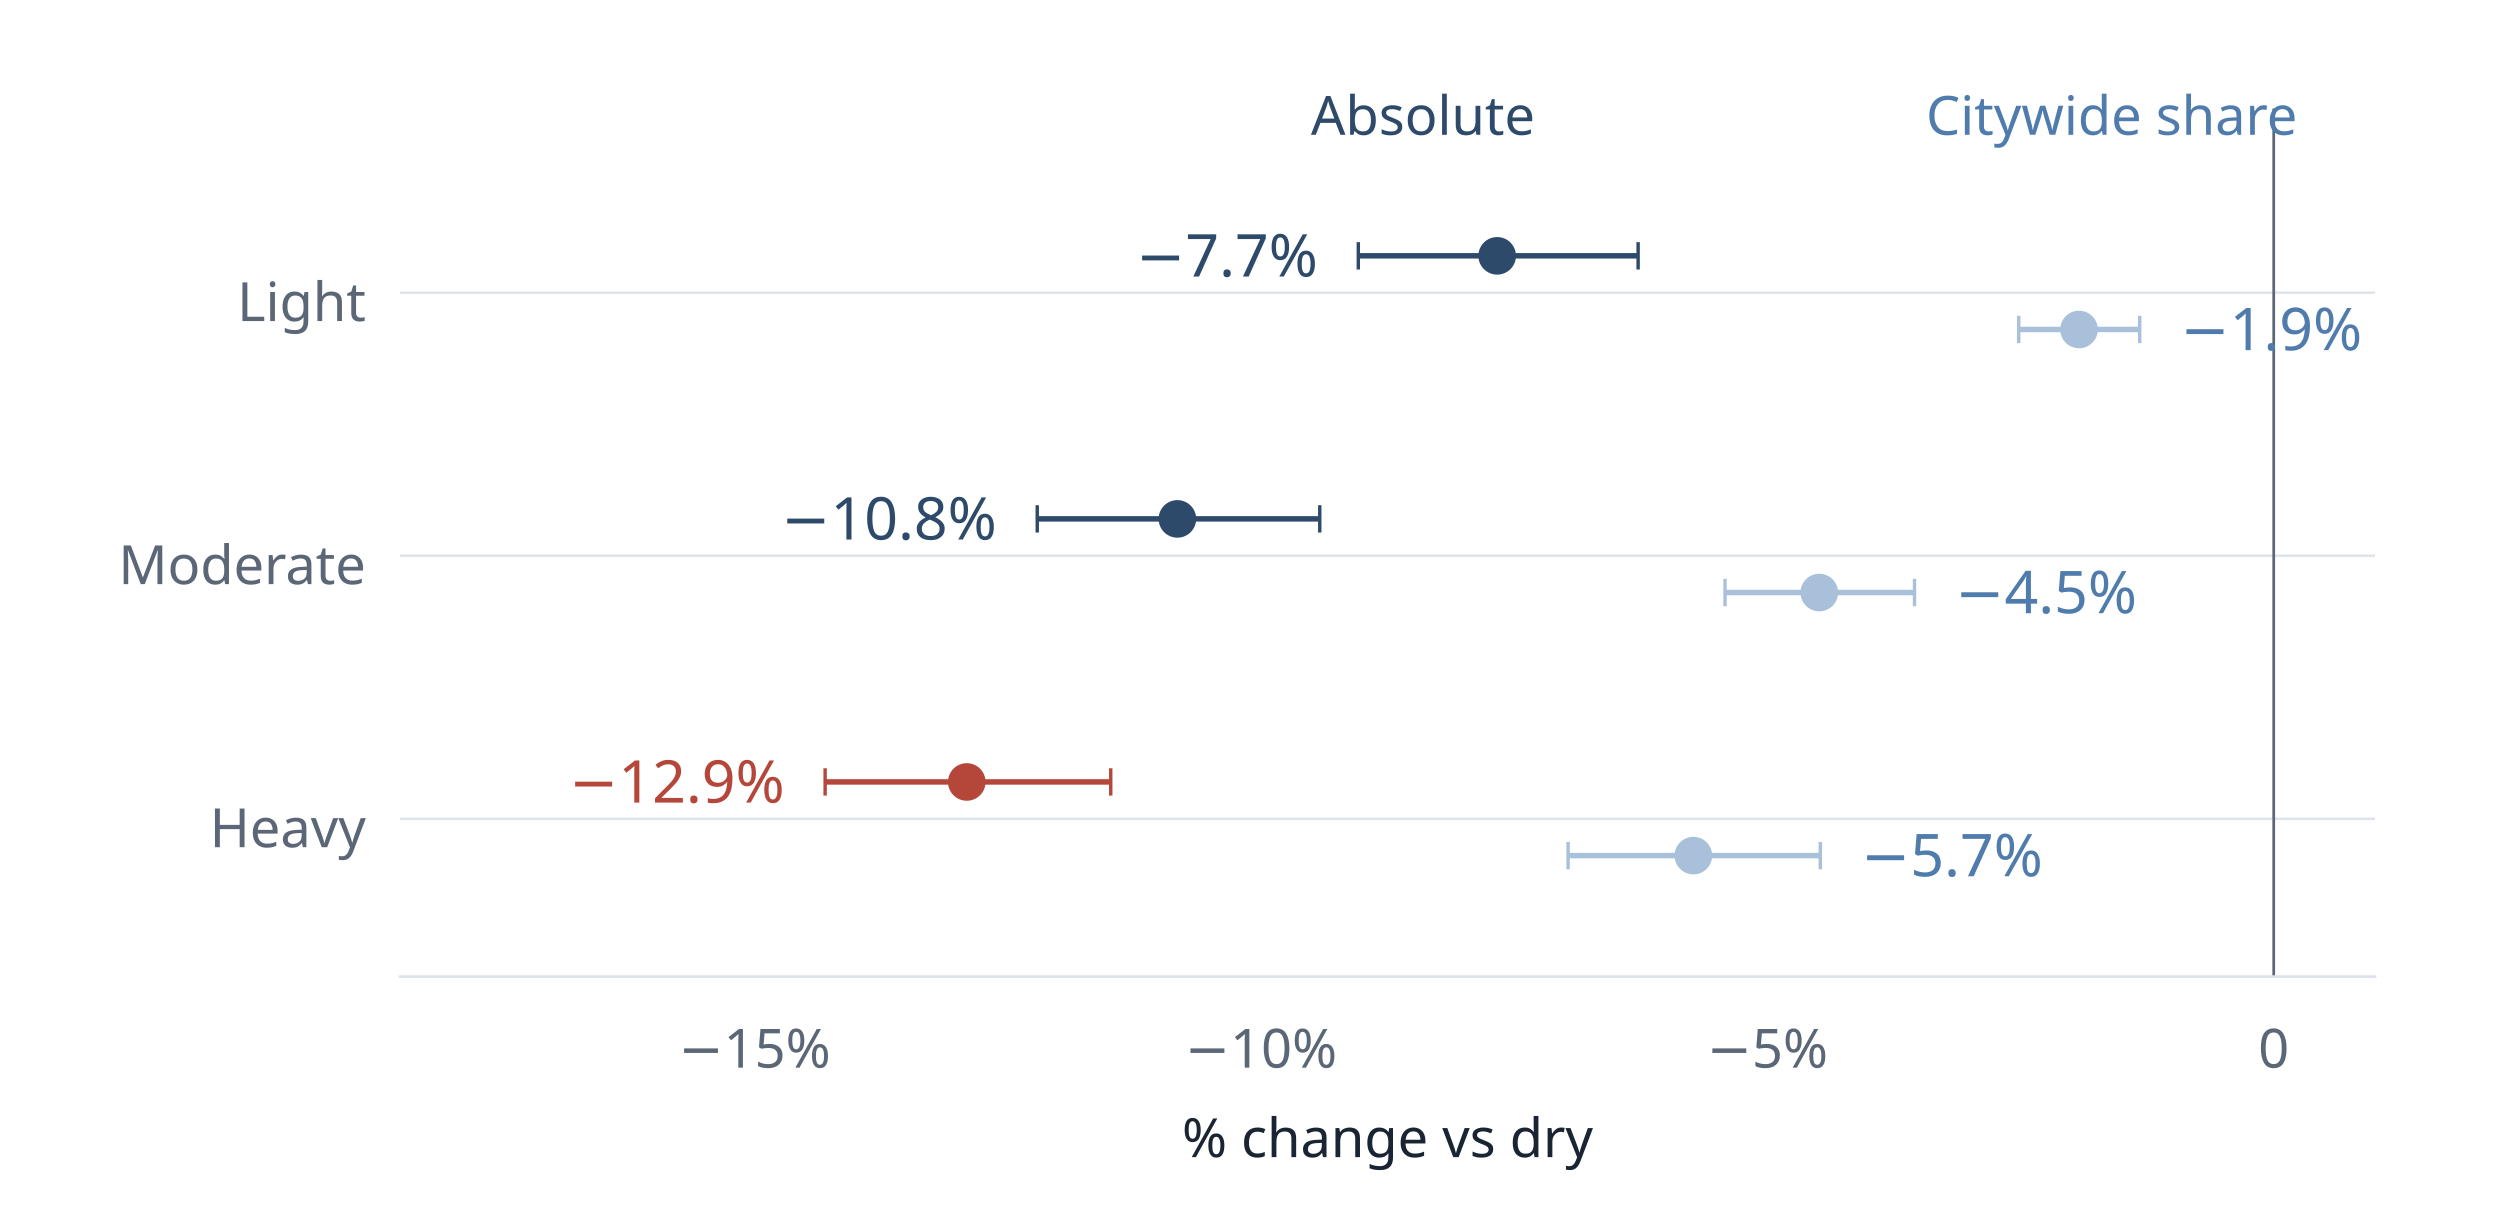
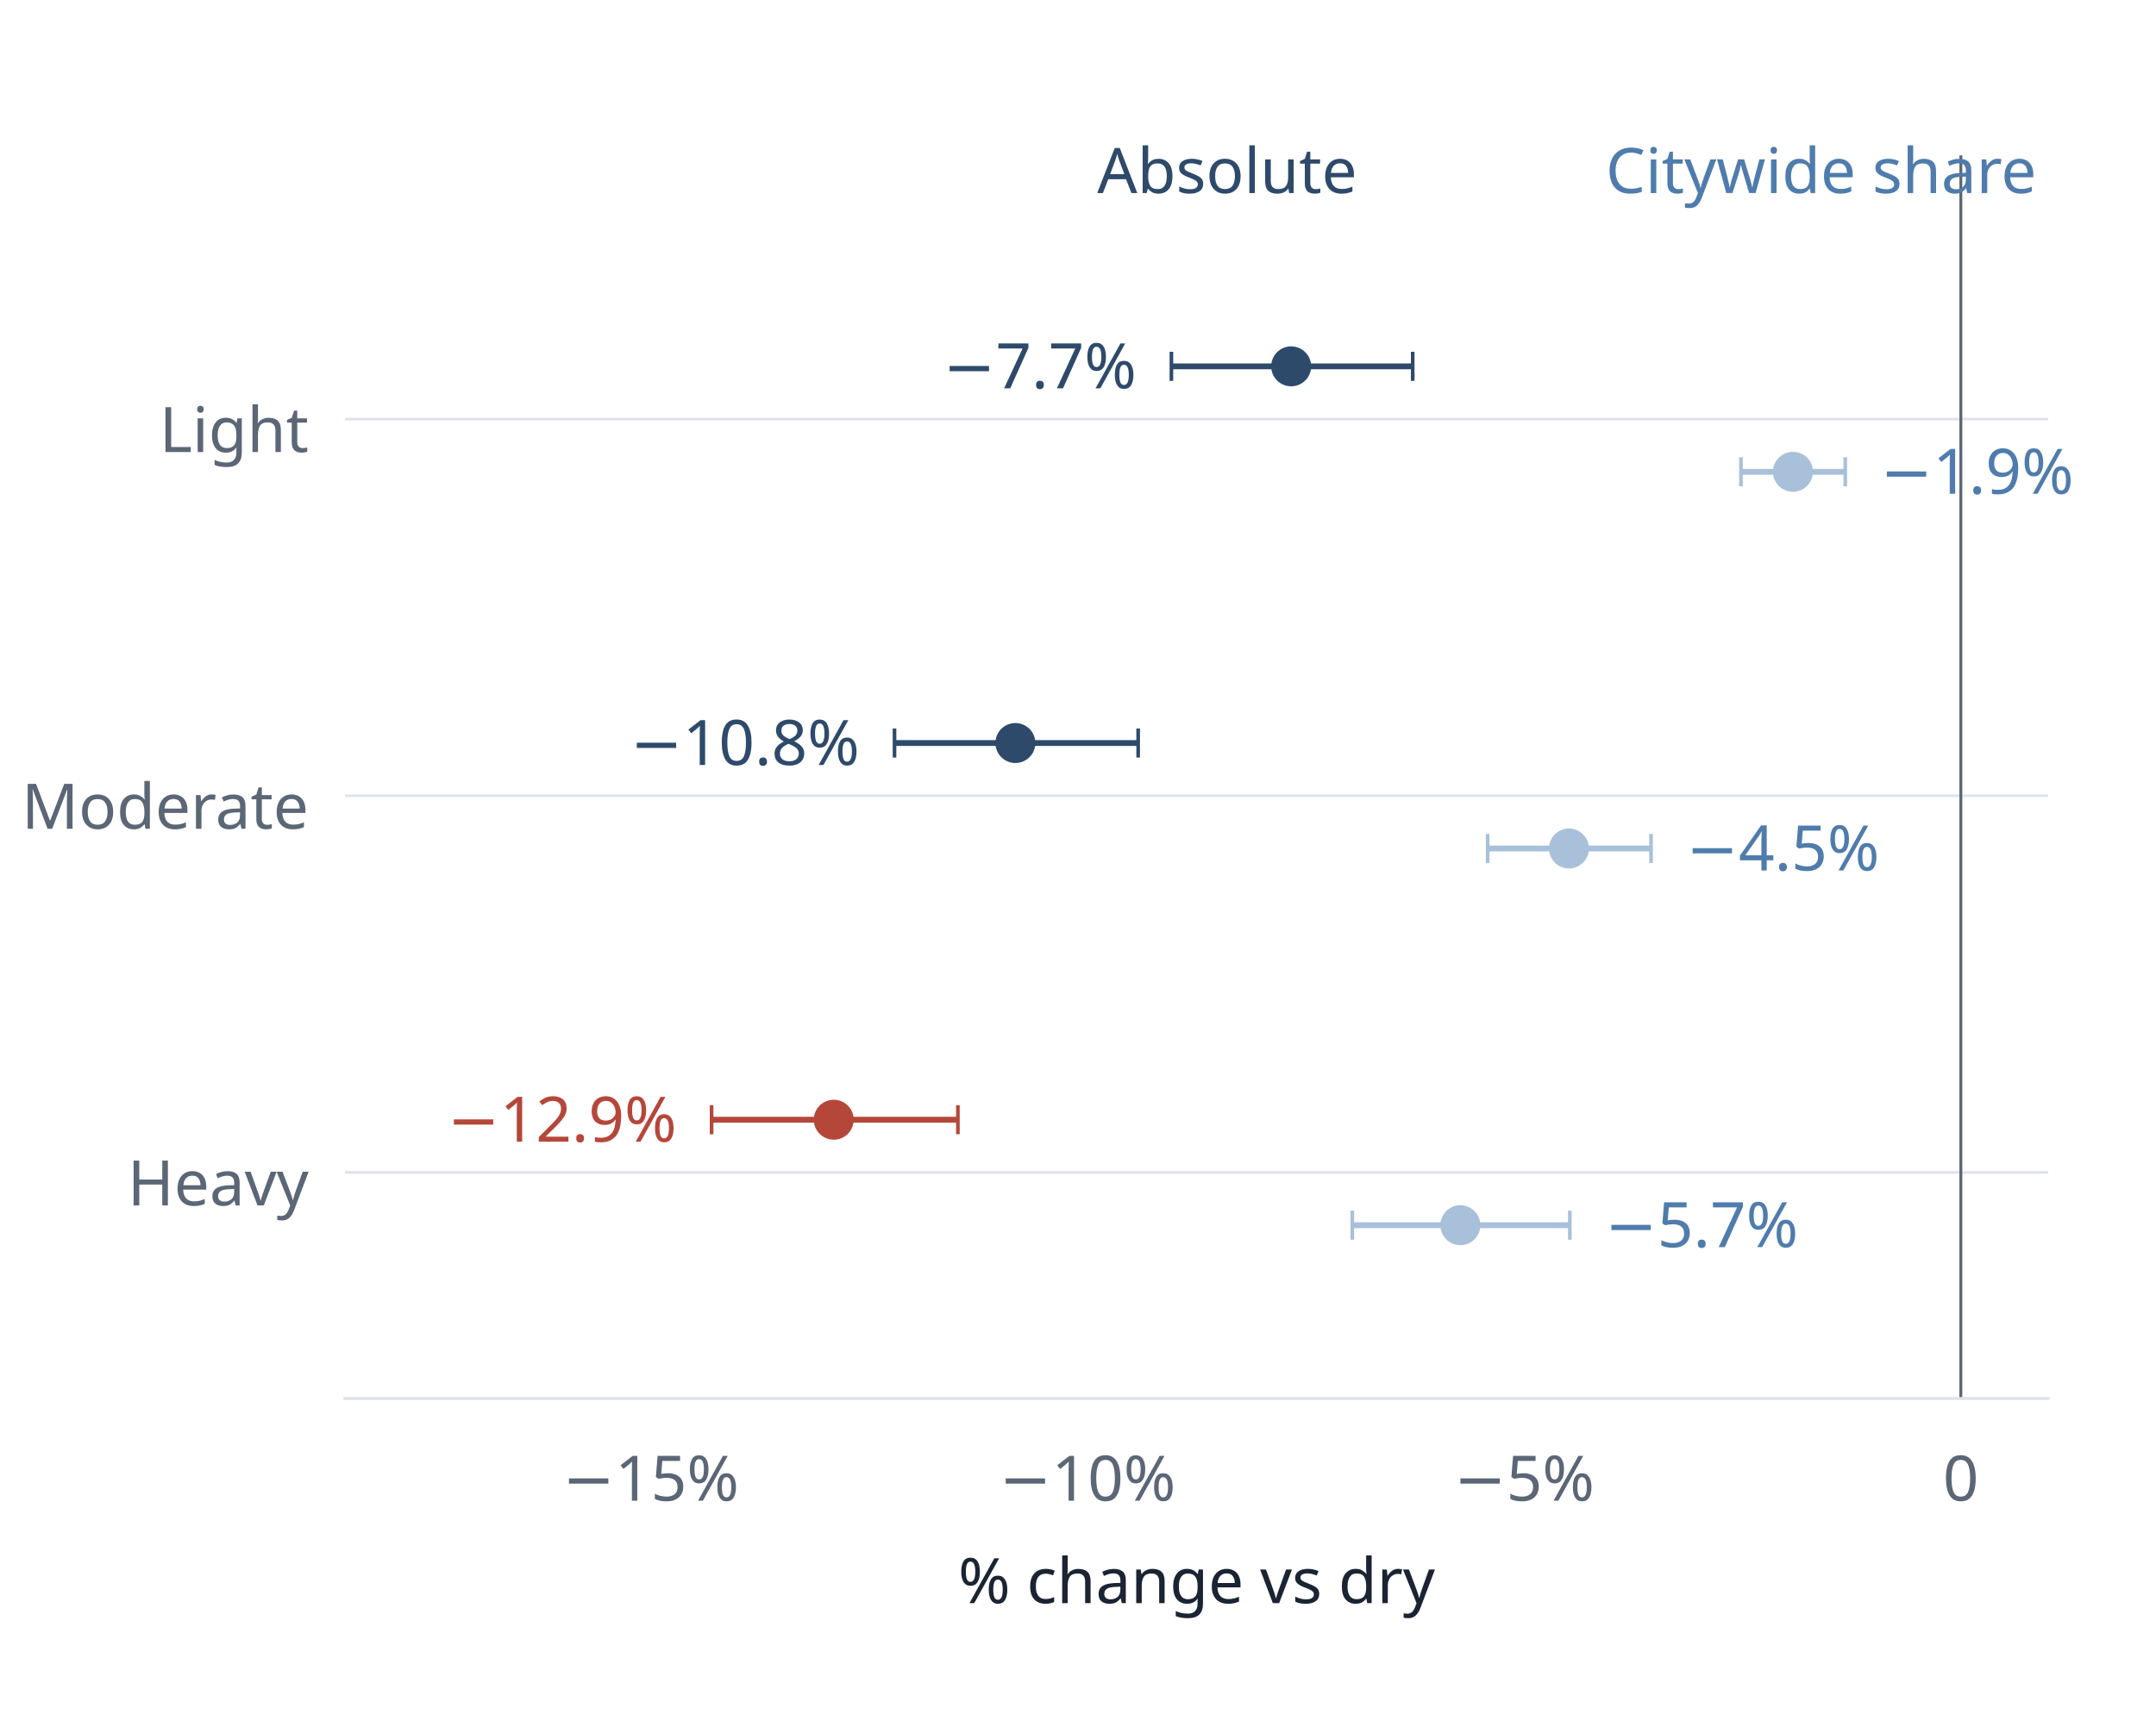
- <svg xmlns="http://www.w3.org/2000/svg" xmlns:xlink="http://www.w3.org/1999/xlink" width="731.52pt" height="352.8pt" viewBox="0 0 731.52 352.8" version="1.1">
+ <svg xmlns="http://www.w3.org/2000/svg" xmlns:xlink="http://www.w3.org/1999/xlink" width="593.28pt" height="475.2pt" viewBox="0 0 593.28 475.2" version="1.1">
  <defs>
    <style type="text/css">*{stroke-linejoin: round; stroke-linecap: butt}</style>
  </defs>
  <g id="figure_1">
    <g id="patch_1">
-       <path d="M 0 352.8  L 731.52 352.8  L 731.52 0  L 0 0  L 0 352.8  z " style="fill: none" />
+       <path d="M 0 475.2  L 593.28 475.2  L 593.28 0  L 0 0  L 0 475.2  z " style="fill: none" />
    </g>
    <g id="axes_1">
      <g id="patch_2">
-         <path d="M 117.043 285.768  L 694.944 285.768  L 694.944 31.752  L 117.043 31.752  L 117.043 285.768  z " style="fill: none" />
+         <path d="M 94.925 384.912  L 563.616 384.912  L 563.616 42.768  L 94.925 42.768  L 94.925 384.912  z " style="fill: none" />
      </g>
      <g id="matplotlib.axis_1">
        <g id="xtick_1">
          <g id="line2d_1" />
          <g id="text_1">
-             <text style="font-size: 15.84px; font-family: 'Poppins'; text-anchor: middle; fill: #5b6676" x="220.769" y="312.4" transform="rotate(-0 220.769 312.4)">−15%</text>
+             <text style="font-size: 17.28px; font-family: 'Poppins'; text-anchor: middle; fill: #5b6676" x="179.049" y="413.056" transform="rotate(-0 179.0489 413.056)">−15%</text>
          </g>
        </g>
        <g id="xtick_2">
          <g id="line2d_2" />
          <g id="text_2">
-             <text style="font-size: 15.84px; font-family: 'Poppins'; text-anchor: middle; fill: #5b6676" x="368.949" y="312.4" transform="rotate(-0 368.9487 312.4)">−10%</text>
+             <text style="font-size: 17.28px; font-family: 'Poppins'; text-anchor: middle; fill: #5b6676" x="299.226" y="413.056" transform="rotate(-0 299.2261 413.056)">−10%</text>
          </g>
        </g>
        <g id="xtick_3">
          <g id="line2d_3" />
          <g id="text_3">
-             <text style="font-size: 15.84px; font-family: 'Poppins'; text-anchor: middle; fill: #5b6676" x="517.128" y="312.4" transform="rotate(-0 517.1284 312.4)">−5%</text>
+             <text style="font-size: 17.28px; font-family: 'Poppins'; text-anchor: middle; fill: #5b6676" x="419.403" y="413.056" transform="rotate(-0 419.4033 413.056)">−5%</text>
          </g>
        </g>
        <g id="xtick_4">
          <g id="line2d_4" />
          <g id="text_4">
-             <text style="font-size: 15.84px; font-family: 'Poppins'; text-anchor: middle; fill: #5b6676" x="665.308" y="312.4" transform="rotate(-0 665.3081 312.4)">0</text>
+             <text style="font-size: 17.28px; font-family: 'Poppins'; text-anchor: middle; fill: #5b6676" x="539.581" y="413.056" transform="rotate(-0 539.5806 413.056)">0</text>
          </g>
        </g>
        <g id="text_5">
-           <text style="font-size: 15.84px; font-family: 'Poppins'; text-anchor: middle; fill: #1a2433" x="405.994" y="338.576" transform="rotate(-0 405.9936 338.576)">% change vs dry</text>
+           <text style="font-size: 17.28px; font-family: 'Poppins'; text-anchor: middle; fill: #1a2433" x="329.27" y="441.248" transform="rotate(-0 329.2704 441.248)">% change vs dry</text>
        </g>
      </g>
      <g id="matplotlib.axis_2">
        <g id="ytick_1">
          <g id="line2d_5">
-             <path d="M 117.043 85.634  L 694.944 85.634  " clip-path="url(#pc394bbc0d2)" style="fill: none; stroke: #dde3ea; stroke-width: 0.7; stroke-linecap: square" />
+             <path d="M 94.925 115.344  L 563.616 115.344  " clip-path="url(#p28af6dd4d1)" style="fill: none; stroke: #dde3ea; stroke-width: 0.7; stroke-linecap: square" />
          </g>
          <g id="line2d_6" />
          <g id="text_6">
-             <text style="font-size: 15.84px; font-family: 'Poppins'; text-anchor: end; fill: #5b6676" x="107.043" y="93.95" transform="rotate(-0 107.0432 93.95018)">Light</text>
+             <text style="font-size: 17.28px; font-family: 'Poppins'; text-anchor: end; fill: #5b6676" x="84.925" y="124.416" transform="rotate(-0 84.9248 124.416)">Light</text>
          </g>
        </g>
        <g id="ytick_2">
          <g id="line2d_7">
-             <path d="M 117.043 162.609  L 694.944 162.609  " clip-path="url(#pc394bbc0d2)" style="fill: none; stroke: #dde3ea; stroke-width: 0.7; stroke-linecap: square" />
+             <path d="M 94.925 219.024  L 563.616 219.024  " clip-path="url(#p28af6dd4d1)" style="fill: none; stroke: #dde3ea; stroke-width: 0.7; stroke-linecap: square" />
          </g>
          <g id="line2d_8" />
          <g id="text_7">
-             <text style="font-size: 15.84px; font-family: 'Poppins'; text-anchor: end; fill: #5b6676" x="107.043" y="170.925" transform="rotate(-0 107.0432 170.9247)">Moderate</text>
+             <text style="font-size: 17.28px; font-family: 'Poppins'; text-anchor: end; fill: #5b6676" x="84.925" y="228.096" transform="rotate(-0 84.9248 228.096)">Moderate</text>
          </g>
        </g>
        <g id="ytick_3">
          <g id="line2d_9">
-             <path d="M 117.043 239.583  L 694.944 239.583  " clip-path="url(#pc394bbc0d2)" style="fill: none; stroke: #dde3ea; stroke-width: 0.7; stroke-linecap: square" />
+             <path d="M 94.925 322.704  L 563.616 322.704  " clip-path="url(#p28af6dd4d1)" style="fill: none; stroke: #dde3ea; stroke-width: 0.7; stroke-linecap: square" />
          </g>
          <g id="line2d_10" />
          <g id="text_8">
-             <text style="font-size: 15.84px; font-family: 'Poppins'; text-anchor: end; fill: #5b6676" x="107.043" y="247.899" transform="rotate(-0 107.0432 247.8993)">Heavy</text>
+             <text style="font-size: 17.28px; font-family: 'Poppins'; text-anchor: end; fill: #5b6676" x="84.925" y="331.776" transform="rotate(-0 84.9248 331.776)">Heavy</text>
          </g>
        </g>
      </g>
      <g id="line2d_11">
-         <path d="M 665.308 285.768  L 665.308 31.752  " clip-path="url(#pc394bbc0d2)" style="fill: none; stroke: #5b6676; stroke-width: 0.8; stroke-linecap: square" />
+         <path d="M 539.581 384.912  L 539.581 42.768  " clip-path="url(#p28af6dd4d1)" style="fill: none; stroke: #5b6676; stroke-width: 0.8; stroke-linecap: square" />
      </g>
      <g id="patch_3">
-         <path d="M 117.043 285.768  L 694.944 285.768  " style="fill: none; stroke: #dde3ea; stroke-width: 0.8; stroke-linejoin: miter; stroke-linecap: square" />
+         <path d="M 94.925 384.912  L 563.616 384.912  " style="fill: none; stroke: #dde3ea; stroke-width: 0.8; stroke-linejoin: miter; stroke-linecap: square" />
      </g>
      <g id="text_9">
-         <text style="font-size: 17.28px; font-family: 'Poppins'; text-anchor: end; fill: #2e4a6b" x="385.598" y="80.906" transform="rotate(-0 385.598 80.90574)">−7.7%</text>
+         <text style="font-size: 17.28px; font-family: 'Poppins'; text-anchor: end; fill: #2e4a6b" x="312.729" y="106.877" transform="rotate(-0 312.7291 106.8768)">−7.7%</text>
      </g>
      <g id="text_10">
-         <text style="font-size: 17.28px; font-family: 'Poppins'; text-anchor: start; fill: #4f7cac" x="637.947" y="102.459" transform="rotate(-0 637.947 102.4586)">−1.9%</text>
+         <text style="font-size: 17.28px; font-family: 'Poppins'; text-anchor: start; fill: #4f7cac" x="517.39" y="135.907" transform="rotate(-0 517.3901 135.9072)">−1.9%</text>
      </g>
      <g id="text_11">
-         <text style="font-size: 17.28px; font-family: 'Poppins'; text-anchor: end; fill: #2e4a6b" x="291.651" y="157.88" transform="rotate(-0 291.6514 157.8803)">−10.8%</text>
+         <text style="font-size: 17.28px; font-family: 'Poppins'; text-anchor: end; fill: #2e4a6b" x="236.536" y="210.557" transform="rotate(-0 236.5361 210.5568)">−10.8%</text>
      </g>
      <g id="text_12">
-         <text style="font-size: 17.28px; font-family: 'Poppins'; text-anchor: start; fill: #4f7cac" x="572.053" y="179.433" transform="rotate(-0 572.0527 179.4332)">−4.5%</text>
+         <text style="font-size: 17.28px; font-family: 'Poppins'; text-anchor: start; fill: #4f7cac" x="463.948" y="239.587" transform="rotate(-0 463.9482 239.5872)">−4.5%</text>
      </g>
      <g id="text_13">
-         <text style="font-size: 17.28px; font-family: 'Poppins'; text-anchor: end; fill: #b5473a" x="229.584" y="234.855" transform="rotate(-0 229.5841 234.8548)">−12.9%</text>
+         <text style="font-size: 17.28px; font-family: 'Poppins'; text-anchor: end; fill: #b5473a" x="186.198" y="314.237" transform="rotate(-0 186.1982 314.2368)">−12.9%</text>
      </g>
      <g id="text_14">
-         <text style="font-size: 17.28px; font-family: 'Poppins'; text-anchor: start; fill: #4f7cac" x="544.496" y="256.408" transform="rotate(-0 544.4964 256.4077)">−5.7%</text>
+         <text style="font-size: 17.28px; font-family: 'Poppins'; text-anchor: start; fill: #4f7cac" x="441.599" y="343.267" transform="rotate(-0 441.5994 343.2672)">−5.7%</text>
      </g>
      <g id="text_15">
-         <text style="font-size: 15.84px; font-family: 'Poppins'; text-anchor: middle; fill: #2e4a6b" x="416.366" y="39.449" transform="rotate(-0 416.3662 39.44946)">Absolute</text>
+         <text style="font-size: 17.28px; font-family: 'Poppins'; text-anchor: middle; fill: #2e4a6b" x="337.683" y="53.136" transform="rotate(-0 337.6828 53.136)">Absolute</text>
      </g>
      <g id="text_16">
-         <text style="font-size: 15.84px; font-family: 'Poppins'; text-anchor: middle; fill: #4f7cac" x="617.891" y="39.449" transform="rotate(-0 617.8906 39.44946)">Citywide share</text>
+         <text style="font-size: 17.28px; font-family: 'Poppins'; text-anchor: middle; fill: #4f7cac" x="501.124" y="53.136" transform="rotate(-0 501.1238 53.136)">Citywide share</text>
      </g>
      <g id="LineCollection_1">
-         <path d="M 397.452 74.858  L 479.329 74.858  " clip-path="url(#pc394bbc0d2)" style="fill: none; stroke: #2e4a6b; stroke-width: 1.6" />
+         <path d="M 322.343 100.829  L 388.747 100.829  " clip-path="url(#p28af6dd4d1)" style="fill: none; stroke: #2e4a6b; stroke-width: 1.6" />
      </g>
      <g id="line2d_12">
        <defs>
          <path id="m8970745eac" d="M 0 4  L 0 -4  " style="stroke: #2e4a6b" />
        </defs>
-         <g clip-path="url(#pc394bbc0d2)">
-           <use xlink:href="#m8970745eac" x="397.452" y="74.858" style="fill: #2e4a6b; stroke: #2e4a6b" />
+         <g clip-path="url(#p28af6dd4d1)">
+           <use xlink:href="#m8970745eac" x="322.343" y="100.829" style="fill: #2e4a6b; stroke: #2e4a6b" />
        </g>
      </g>
      <g id="line2d_13">
-         <g clip-path="url(#pc394bbc0d2)">
-           <use xlink:href="#m8970745eac" x="479.329" y="74.858" style="fill: #2e4a6b; stroke: #2e4a6b" />
+         <g clip-path="url(#p28af6dd4d1)">
+           <use xlink:href="#m8970745eac" x="388.747" y="100.829" style="fill: #2e4a6b; stroke: #2e4a6b" />
        </g>
      </g>
      <g id="LineCollection_2">
-         <path d="M 590.697 96.411  L 626.093 96.411  " clip-path="url(#pc394bbc0d2)" style="fill: none; stroke: #a9c0da; stroke-width: 1.6" />
+         <path d="M 479.069 129.859  L 507.776 129.859  " clip-path="url(#p28af6dd4d1)" style="fill: none; stroke: #a9c0da; stroke-width: 1.6" />
      </g>
      <g id="line2d_14">
        <defs>
          <path id="m6da68afb67" d="M 0 4  L 0 -4  " style="stroke: #a9c0da" />
        </defs>
-         <g clip-path="url(#pc394bbc0d2)">
-           <use xlink:href="#m6da68afb67" x="590.697" y="96.411" style="fill: #a9c0da; stroke: #a9c0da" />
+         <g clip-path="url(#p28af6dd4d1)">
+           <use xlink:href="#m6da68afb67" x="479.069" y="129.859" style="fill: #a9c0da; stroke: #a9c0da" />
        </g>
      </g>
      <g id="line2d_15">
-         <g clip-path="url(#pc394bbc0d2)">
-           <use xlink:href="#m6da68afb67" x="626.093" y="96.411" style="fill: #a9c0da; stroke: #a9c0da" />
+         <g clip-path="url(#p28af6dd4d1)">
+           <use xlink:href="#m6da68afb67" x="507.776" y="129.859" style="fill: #a9c0da; stroke: #a9c0da" />
        </g>
      </g>
      <g id="LineCollection_3">
-         <path d="M 303.506 151.832  L 386.172 151.832  " clip-path="url(#pc394bbc0d2)" style="fill: none; stroke: #2e4a6b; stroke-width: 1.6" />
+         <path d="M 246.15 204.509  L 313.195 204.509  " clip-path="url(#p28af6dd4d1)" style="fill: none; stroke: #2e4a6b; stroke-width: 1.6" />
      </g>
      <g id="line2d_16">
-         <g clip-path="url(#pc394bbc0d2)">
-           <use xlink:href="#m8970745eac" x="303.506" y="151.832" style="fill: #2e4a6b; stroke: #2e4a6b" />
+         <g clip-path="url(#p28af6dd4d1)">
+           <use xlink:href="#m8970745eac" x="246.15" y="204.509" style="fill: #2e4a6b; stroke: #2e4a6b" />
        </g>
      </g>
      <g id="line2d_17">
-         <g clip-path="url(#pc394bbc0d2)">
-           <use xlink:href="#m8970745eac" x="386.172" y="151.832" style="fill: #2e4a6b; stroke: #2e4a6b" />
+         <g clip-path="url(#p28af6dd4d1)">
+           <use xlink:href="#m8970745eac" x="313.195" y="204.509" style="fill: #2e4a6b; stroke: #2e4a6b" />
        </g>
      </g>
      <g id="LineCollection_4">
-         <path d="M 504.753 173.385  L 560.198 173.385  " clip-path="url(#pc394bbc0d2)" style="fill: none; stroke: #a9c0da; stroke-width: 1.6" />
+         <path d="M 409.367 233.539  L 454.334 233.539  " clip-path="url(#p28af6dd4d1)" style="fill: none; stroke: #a9c0da; stroke-width: 1.6" />
      </g>
      <g id="line2d_18">
-         <g clip-path="url(#pc394bbc0d2)">
-           <use xlink:href="#m6da68afb67" x="504.753" y="173.385" style="fill: #a9c0da; stroke: #a9c0da" />
+         <g clip-path="url(#p28af6dd4d1)">
+           <use xlink:href="#m6da68afb67" x="409.367" y="233.539" style="fill: #a9c0da; stroke: #a9c0da" />
        </g>
      </g>
      <g id="line2d_19">
-         <g clip-path="url(#pc394bbc0d2)">
-           <use xlink:href="#m6da68afb67" x="560.198" y="173.385" style="fill: #a9c0da; stroke: #a9c0da" />
+         <g clip-path="url(#p28af6dd4d1)">
+           <use xlink:href="#m6da68afb67" x="454.334" y="233.539" style="fill: #a9c0da; stroke: #a9c0da" />
        </g>
      </g>
      <g id="LineCollection_5">
-         <path d="M 241.439 228.807  L 325.01 228.807  " clip-path="url(#pc394bbc0d2)" style="fill: none; stroke: #b5473a; stroke-width: 1.6" />
+         <path d="M 195.812 308.189  L 263.591 308.189  " clip-path="url(#p28af6dd4d1)" style="fill: none; stroke: #b5473a; stroke-width: 1.6" />
      </g>
      <g id="line2d_20">
        <defs>
          <path id="ma57f659477" d="M 0 4  L 0 -4  " style="stroke: #b5473a" />
        </defs>
-         <g clip-path="url(#pc394bbc0d2)">
-           <use xlink:href="#ma57f659477" x="241.439" y="228.807" style="fill: #b5473a; stroke: #b5473a" />
+         <g clip-path="url(#p28af6dd4d1)">
+           <use xlink:href="#ma57f659477" x="195.812" y="308.189" style="fill: #b5473a; stroke: #b5473a" />
        </g>
      </g>
      <g id="line2d_21">
-         <g clip-path="url(#pc394bbc0d2)">
-           <use xlink:href="#ma57f659477" x="325.01" y="228.807" style="fill: #b5473a; stroke: #b5473a" />
+         <g clip-path="url(#p28af6dd4d1)">
+           <use xlink:href="#ma57f659477" x="263.591" y="308.189" style="fill: #b5473a; stroke: #b5473a" />
        </g>
      </g>
      <g id="LineCollection_6">
-         <path d="M 458.834 250.36  L 532.642 250.36  " clip-path="url(#pc394bbc0d2)" style="fill: none; stroke: #a9c0da; stroke-width: 1.6" />
+         <path d="M 372.125 337.219  L 431.985 337.219  " clip-path="url(#p28af6dd4d1)" style="fill: none; stroke: #a9c0da; stroke-width: 1.6" />
      </g>
      <g id="line2d_22">
-         <g clip-path="url(#pc394bbc0d2)">
-           <use xlink:href="#m6da68afb67" x="458.834" y="250.36" style="fill: #a9c0da; stroke: #a9c0da" />
+         <g clip-path="url(#p28af6dd4d1)">
+           <use xlink:href="#m6da68afb67" x="372.125" y="337.219" style="fill: #a9c0da; stroke: #a9c0da" />
        </g>
      </g>
      <g id="line2d_23">
-         <g clip-path="url(#pc394bbc0d2)">
-           <use xlink:href="#m6da68afb67" x="532.642" y="250.36" style="fill: #a9c0da; stroke: #a9c0da" />
+         <g clip-path="url(#p28af6dd4d1)">
+           <use xlink:href="#m6da68afb67" x="431.985" y="337.219" style="fill: #a9c0da; stroke: #a9c0da" />
        </g>
      </g>
      <g id="line2d_24">
        <defs>
          <path id="m8d0da7ab20" d="M 0 5  C 1.326 5 2.598 4.473 3.536 3.536  C 4.473 2.598 5 1.326 5 0  C 5 -1.326 4.473 -2.598 3.536 -3.536  C 2.598 -4.473 1.326 -5 0 -5  C -1.326 -5 -2.598 -4.473 -3.536 -3.536  C -4.473 -2.598 -5 -1.326 -5 0  C -5 1.326 -4.473 2.598 -3.536 3.536  C -2.598 4.473 -1.326 5 0 5  z " style="stroke: #2e4a6b" />
        </defs>
-         <g clip-path="url(#pc394bbc0d2)">
-           <use xlink:href="#m8d0da7ab20" x="438.085" y="74.858" style="fill: #2e4a6b; stroke: #2e4a6b" />
+         <g clip-path="url(#p28af6dd4d1)">
+           <use xlink:href="#m8d0da7ab20" x="355.297" y="100.829" style="fill: #2e4a6b; stroke: #2e4a6b" />
        </g>
      </g>
      <g id="line2d_25">
        <defs>
          <path id="m897bcebab8" d="M 0 5  C 1.326 5 2.598 4.473 3.536 3.536  C 4.473 2.598 5 1.326 5 0  C 5 -1.326 4.473 -2.598 3.536 -3.536  C 2.598 -4.473 1.326 -5 0 -5  C -1.326 -5 -2.598 -4.473 -3.536 -3.536  C -4.473 -2.598 -5 -1.326 -5 0  C -5 1.326 -4.473 2.598 -3.536 3.536  C -2.598 4.473 -1.326 5 0 5  z " style="stroke: #a9c0da" />
        </defs>
-         <g clip-path="url(#pc394bbc0d2)">
-           <use xlink:href="#m897bcebab8" x="608.341" y="96.411" style="fill: #a9c0da; stroke: #a9c0da" />
+         <g clip-path="url(#p28af6dd4d1)">
+           <use xlink:href="#m897bcebab8" x="493.379" y="129.859" style="fill: #a9c0da; stroke: #a9c0da" />
        </g>
      </g>
      <g id="line2d_26">
-         <g clip-path="url(#pc394bbc0d2)">
-           <use xlink:href="#m8d0da7ab20" x="344.516" y="151.832" style="fill: #2e4a6b; stroke: #2e4a6b" />
+         <g clip-path="url(#p28af6dd4d1)">
+           <use xlink:href="#m8d0da7ab20" x="279.411" y="204.509" style="fill: #2e4a6b; stroke: #2e4a6b" />
        </g>
      </g>
      <g id="line2d_27">
-         <g clip-path="url(#pc394bbc0d2)">
-           <use xlink:href="#m897bcebab8" x="532.34" y="173.385" style="fill: #a9c0da; stroke: #a9c0da" />
+         <g clip-path="url(#p28af6dd4d1)">
+           <use xlink:href="#m897bcebab8" x="431.74" y="233.539" style="fill: #a9c0da; stroke: #a9c0da" />
        </g>
      </g>
      <g id="line2d_28">
        <defs>
          <path id="me8b347139b" d="M 0 5  C 1.326 5 2.598 4.473 3.536 3.536  C 4.473 2.598 5 1.326 5 0  C 5 -1.326 4.473 -2.598 3.536 -3.536  C 2.598 -4.473 1.326 -5 0 -5  C -1.326 -5 -2.598 -4.473 -3.536 -3.536  C -4.473 -2.598 -5 -1.326 -5 0  C -5 1.326 -4.473 2.598 -3.536 3.536  C -2.598 4.473 -1.326 5 0 5  z " style="stroke: #b5473a" />
        </defs>
-         <g clip-path="url(#pc394bbc0d2)">
-           <use xlink:href="#me8b347139b" x="282.886" y="228.807" style="fill: #b5473a; stroke: #b5473a" />
+         <g clip-path="url(#p28af6dd4d1)">
+           <use xlink:href="#me8b347139b" x="229.427" y="308.189" style="fill: #b5473a; stroke: #b5473a" />
        </g>
      </g>
      <g id="line2d_29">
-         <g clip-path="url(#pc394bbc0d2)">
-           <use xlink:href="#m897bcebab8" x="495.494" y="250.36" style="fill: #a9c0da; stroke: #a9c0da" />
+         <g clip-path="url(#p28af6dd4d1)">
+           <use xlink:href="#m897bcebab8" x="401.857" y="337.219" style="fill: #a9c0da; stroke: #a9c0da" />
        </g>
      </g>
    </g>
  </g>
  <defs>
-     <clipPath id="pc394bbc0d2">
-       <rect x="117.043" y="31.752" width="577.901" height="254.016" />
+     <clipPath id="p28af6dd4d1">
+       <rect x="94.925" y="42.768" width="468.691" height="342.144" />
    </clipPath>
  </defs>
</svg>
